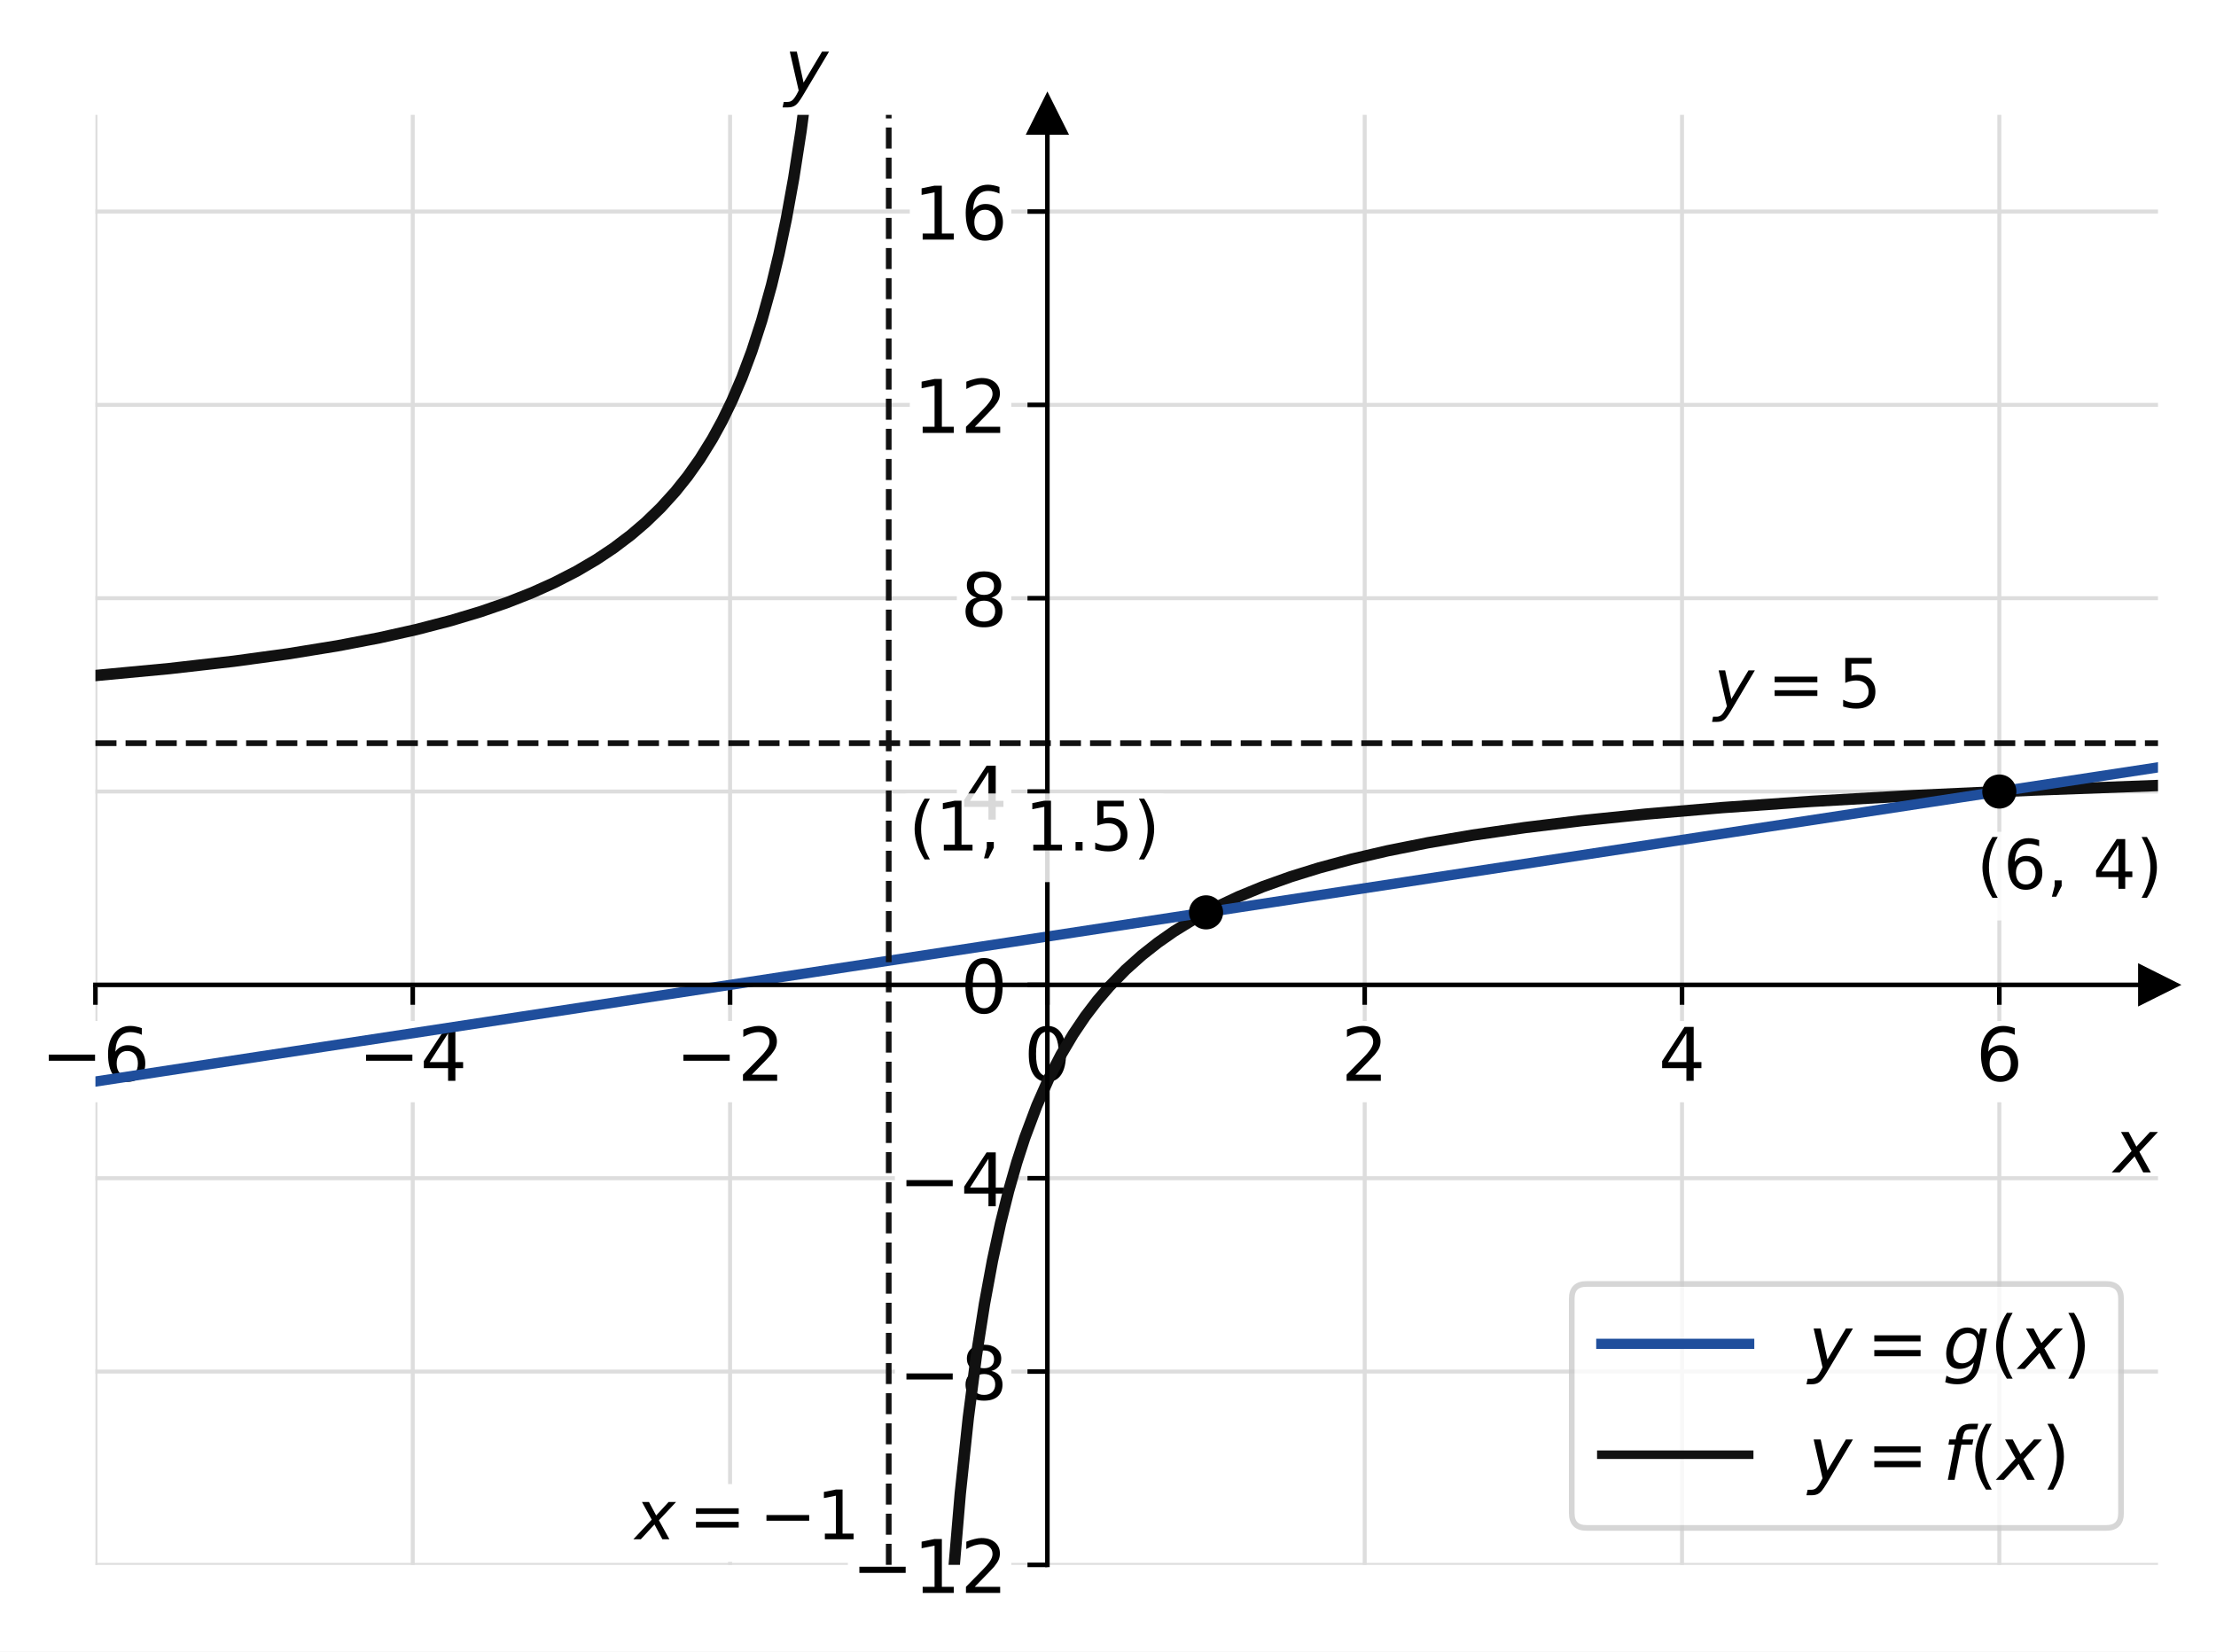
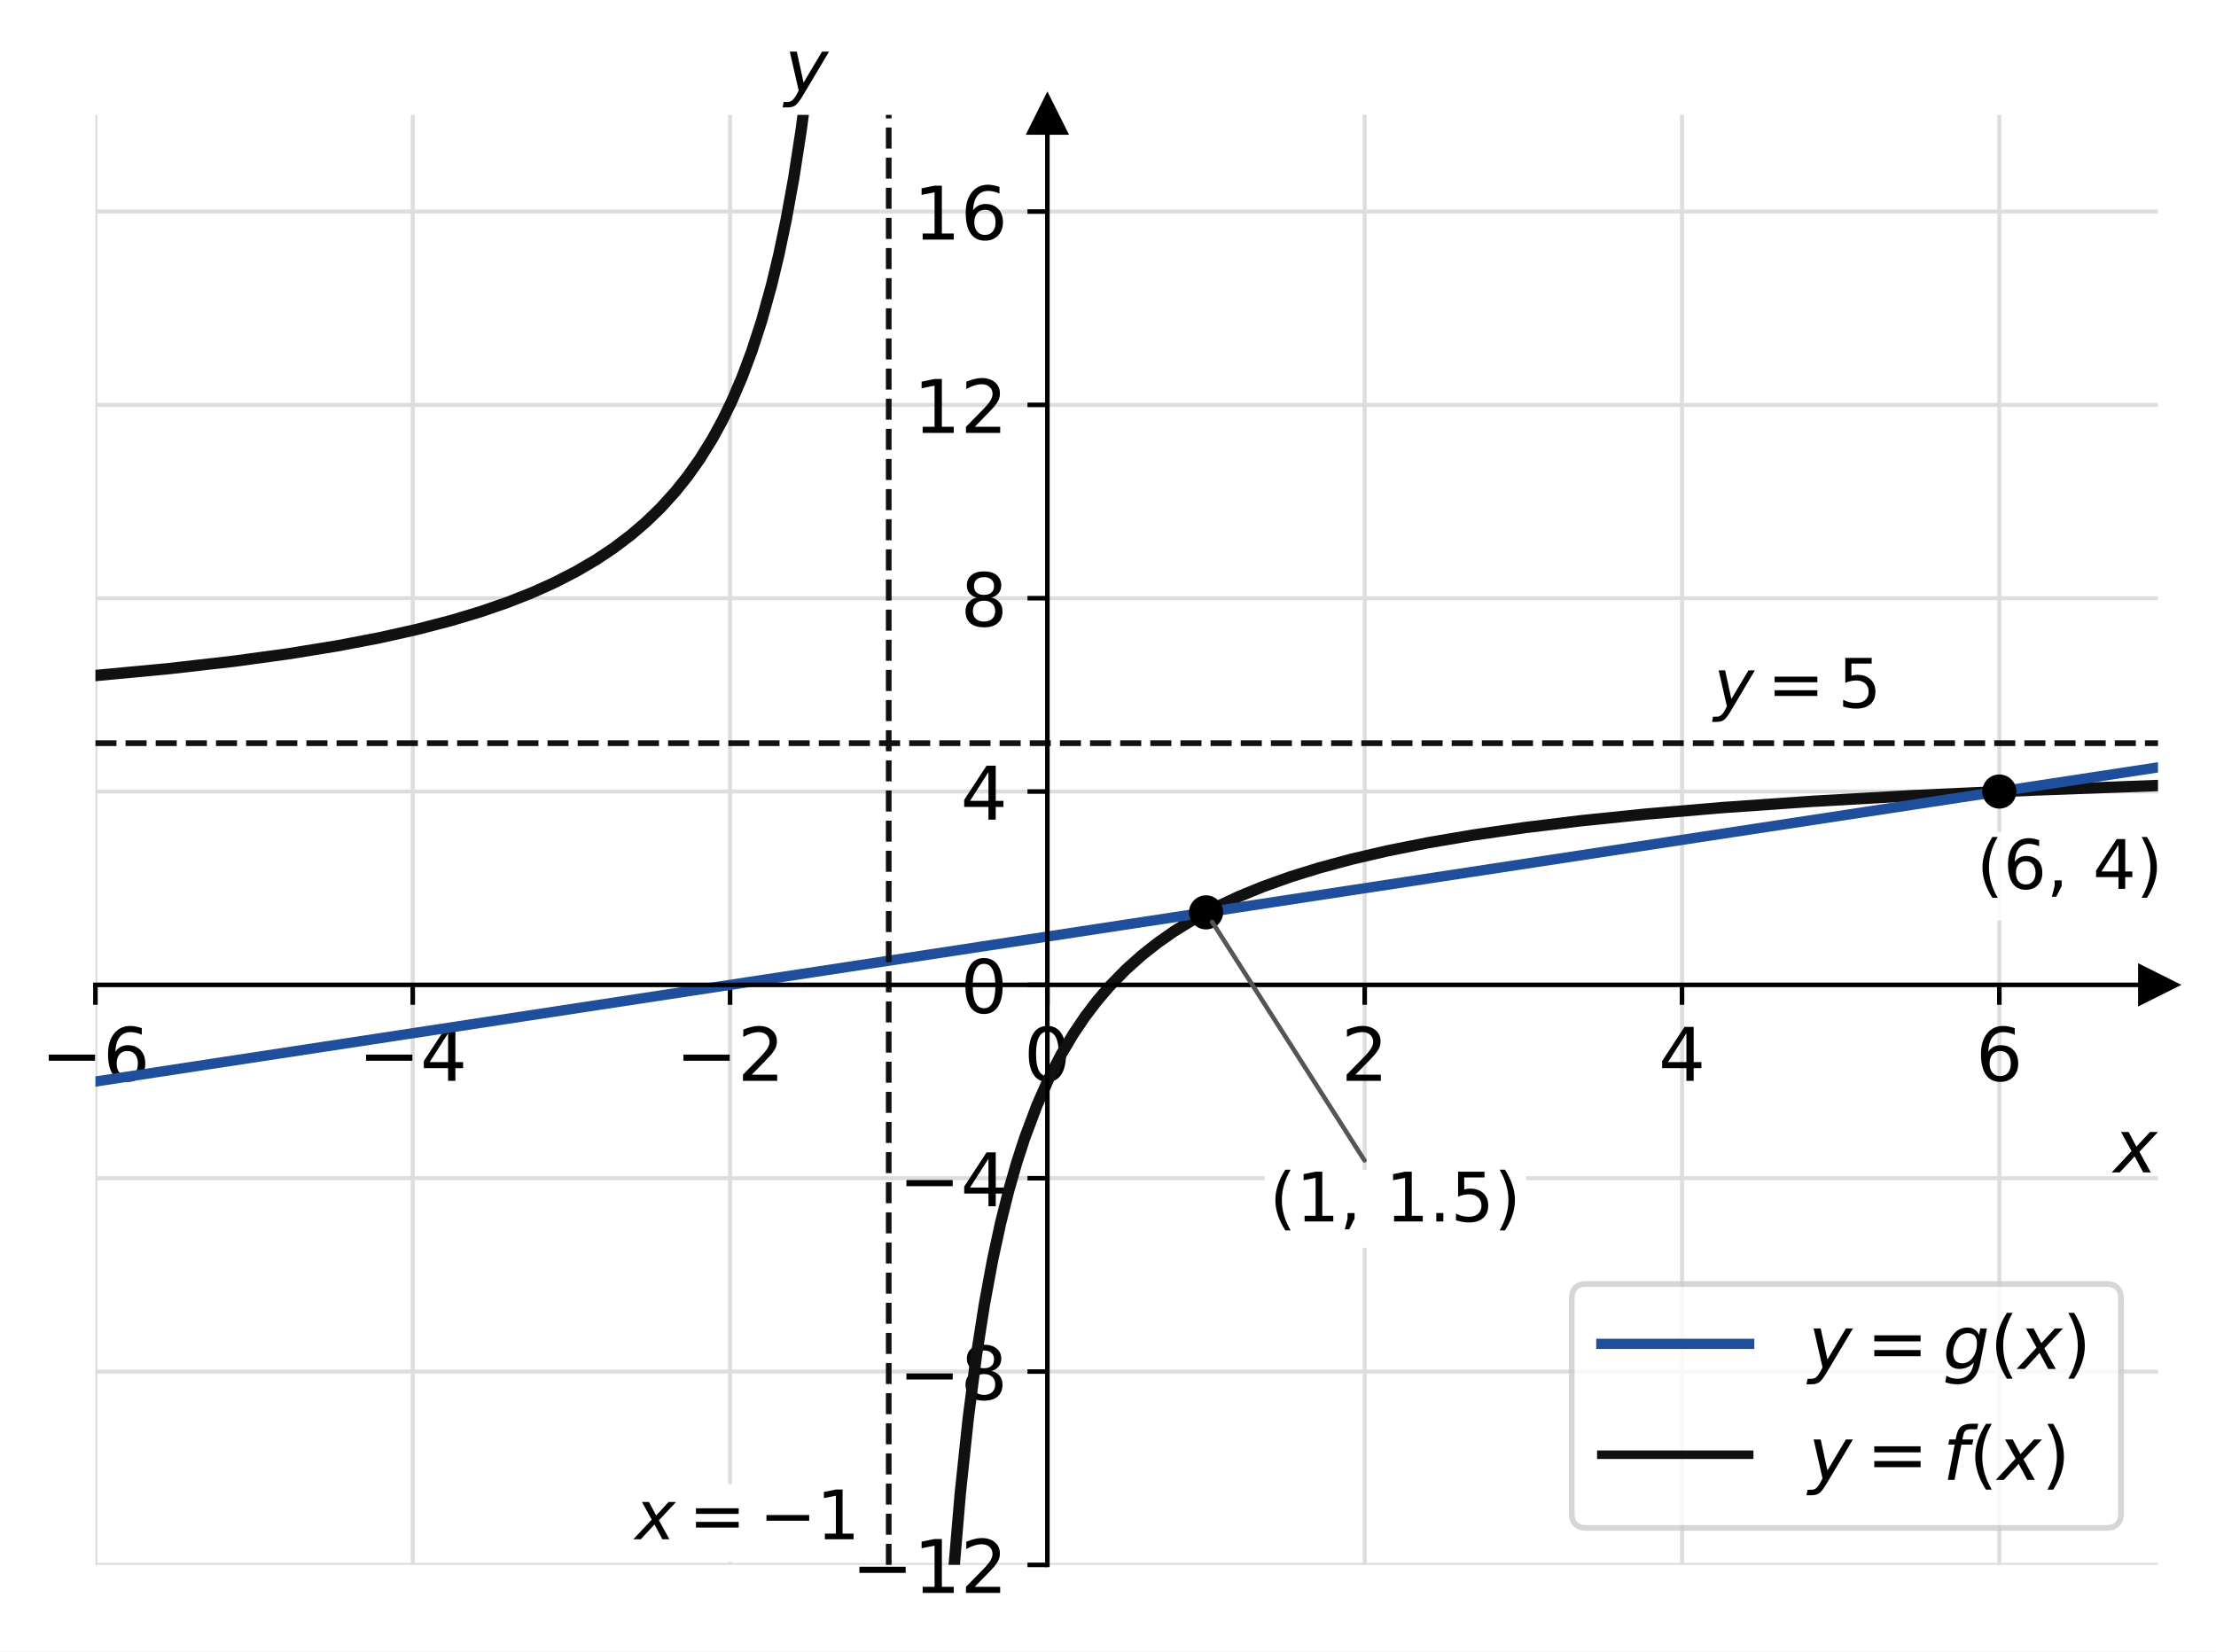
<svg xmlns="http://www.w3.org/2000/svg" xmlns:xlink="http://www.w3.org/1999/xlink" width="389.682pt" height="290.486pt" viewBox="0 0 389.682 290.486" version="1.1">
  <defs>
    <style type="text/css">*{stroke-linejoin: round; stroke-linecap: butt}</style>
  </defs>
  <g id="figure_1">
    <g id="patch_1">
      <path d="M 0 290.486  L 389.682 290.486  L 389.682 0  L 0 0  z " style="fill: #ffffff" />
    </g>
    <g id="axes_1">
      <g id="patch_2">
        <path d="M 16.782 275.224  L 379.482 275.224  L 379.482 20.2  L 16.782 20.2  z " style="fill: #ffffff" />
      </g>
      <g id="matplotlib.axis_1">
        <g id="xtick_1">
          <g id="line2d_1">
-             <path d="M 16.782 275.224  L 16.782 20.2  " clip-path="url(#p504bb1acca)" style="fill: none; stroke: #dddddd; stroke-width: 0.7; stroke-linecap: square" />
+             <path d="M 16.782 275.224  L 16.782 20.2  " clip-path="url(#pdc23d63848)" style="fill: none; stroke: #dddddd; stroke-width: 0.7; stroke-linecap: square" />
          </g>
          <g id="line2d_2">
            <defs>
-               <path id="m96ff37d368" d="M 0 0  L 0 3.5  " style="stroke: #000000; stroke-width: 0.8" />
+               <path id="me82eeecbba" d="M 0 0  L 0 3.5  " style="stroke: #000000; stroke-width: 0.8" />
            </defs>
            <g>
-               <use xlink:href="#m96ff37d368" x="16.782" y="173.214" style="stroke: #000000; stroke-width: 0.8" />
+               <use xlink:href="#me82eeecbba" x="16.782" y="173.214" style="stroke: #000000; stroke-width: 0.8" />
            </g>
          </g>
          <g id="text_1">
-             <g id="patch_3">
-               <path d="M 6.55 193.864  L 27.015 193.864  L 27.015 179.564  L 6.55 179.564  z " style="fill: #ffffff" />
-             </g>
            <text style="font-size: 13px; font-family: 'DejaVu Sans'; text-anchor: middle" x="16.782" y="190.091" transform="rotate(-0 16.78242 190.0914)">−6</text>
          </g>
        </g>
        <g id="xtick_2">
          <g id="line2d_3">
-             <path d="M 72.582 275.224  L 72.582 20.2  " clip-path="url(#p504bb1acca)" style="fill: none; stroke: #dddddd; stroke-width: 0.7; stroke-linecap: square" />
+             <path d="M 72.582 275.224  L 72.582 20.2  " clip-path="url(#pdc23d63848)" style="fill: none; stroke: #dddddd; stroke-width: 0.7; stroke-linecap: square" />
          </g>
          <g id="line2d_4">
            <g>
-               <use xlink:href="#m96ff37d368" x="72.582" y="173.214" style="stroke: #000000; stroke-width: 0.8" />
+               <use xlink:href="#me82eeecbba" x="72.582" y="173.214" style="stroke: #000000; stroke-width: 0.8" />
            </g>
          </g>
          <g id="text_2">
-             <g id="patch_4">
-               <path d="M 62.35 193.864  L 82.815 193.864  L 82.815 179.564  L 62.35 179.564  z " style="fill: #ffffff" />
-             </g>
            <text style="font-size: 13px; font-family: 'DejaVu Sans'; text-anchor: middle" x="72.582" y="190.091" transform="rotate(-0 72.58242 190.0914)">−4</text>
          </g>
        </g>
        <g id="xtick_3">
          <g id="line2d_5">
-             <path d="M 128.382 275.224  L 128.382 20.2  " clip-path="url(#p504bb1acca)" style="fill: none; stroke: #dddddd; stroke-width: 0.7; stroke-linecap: square" />
+             <path d="M 128.382 275.224  L 128.382 20.2  " clip-path="url(#pdc23d63848)" style="fill: none; stroke: #dddddd; stroke-width: 0.7; stroke-linecap: square" />
          </g>
          <g id="line2d_6">
            <g>
-               <use xlink:href="#m96ff37d368" x="128.382" y="173.214" style="stroke: #000000; stroke-width: 0.8" />
+               <use xlink:href="#me82eeecbba" x="128.382" y="173.214" style="stroke: #000000; stroke-width: 0.8" />
            </g>
          </g>
          <g id="text_3">
-             <g id="patch_5">
-               <path d="M 118.15 193.864  L 138.615 193.864  L 138.615 179.564  L 118.15 179.564  z " style="fill: #ffffff" />
-             </g>
            <text style="font-size: 13px; font-family: 'DejaVu Sans'; text-anchor: middle" x="128.382" y="190.091" transform="rotate(-0 128.3824 190.0914)">−2</text>
          </g>
        </g>
        <g id="xtick_4">
          <g id="line2d_7">
-             <path d="M 184.182 275.224  L 184.182 20.2  " clip-path="url(#p504bb1acca)" style="fill: none; stroke: #dddddd; stroke-width: 0.7; stroke-linecap: square" />
+             <path d="M 184.182 275.224  L 184.182 20.2  " clip-path="url(#pdc23d63848)" style="fill: none; stroke: #dddddd; stroke-width: 0.7; stroke-linecap: square" />
          </g>
          <g id="line2d_8">
            <g>
-               <use xlink:href="#m96ff37d368" x="184.182" y="173.214" style="stroke: #000000; stroke-width: 0.8" />
+               <use xlink:href="#me82eeecbba" x="184.182" y="173.214" style="stroke: #000000; stroke-width: 0.8" />
            </g>
          </g>
          <g id="text_4">
-             <g id="patch_6">
-               <path d="M 179.397 193.864  L 188.968 193.864  L 188.968 179.564  L 179.397 179.564  z " style="fill: #ffffff" />
-             </g>
            <text style="font-size: 13px; font-family: 'DejaVu Sans'; text-anchor: middle" x="184.182" y="190.091" transform="rotate(-0 184.1824 190.0914)">0</text>
          </g>
        </g>
        <g id="xtick_5">
          <g id="line2d_9">
-             <path d="M 239.982 275.224  L 239.982 20.2  " clip-path="url(#p504bb1acca)" style="fill: none; stroke: #dddddd; stroke-width: 0.7; stroke-linecap: square" />
+             <path d="M 239.982 275.224  L 239.982 20.2  " clip-path="url(#pdc23d63848)" style="fill: none; stroke: #dddddd; stroke-width: 0.7; stroke-linecap: square" />
          </g>
          <g id="line2d_10">
            <g>
-               <use xlink:href="#m96ff37d368" x="239.982" y="173.214" style="stroke: #000000; stroke-width: 0.8" />
+               <use xlink:href="#me82eeecbba" x="239.982" y="173.214" style="stroke: #000000; stroke-width: 0.8" />
            </g>
          </g>
          <g id="text_5">
-             <g id="patch_7">
-               <path d="M 235.197 193.864  L 244.768 193.864  L 244.768 179.564  L 235.197 179.564  z " style="fill: #ffffff" />
-             </g>
            <text style="font-size: 13px; font-family: 'DejaVu Sans'; text-anchor: middle" x="239.982" y="190.091" transform="rotate(-0 239.9824 190.0914)">2</text>
          </g>
        </g>
        <g id="xtick_6">
          <g id="line2d_11">
-             <path d="M 295.782 275.224  L 295.782 20.2  " clip-path="url(#p504bb1acca)" style="fill: none; stroke: #dddddd; stroke-width: 0.7; stroke-linecap: square" />
+             <path d="M 295.782 275.224  L 295.782 20.2  " clip-path="url(#pdc23d63848)" style="fill: none; stroke: #dddddd; stroke-width: 0.7; stroke-linecap: square" />
          </g>
          <g id="line2d_12">
            <g>
-               <use xlink:href="#m96ff37d368" x="295.782" y="173.214" style="stroke: #000000; stroke-width: 0.8" />
+               <use xlink:href="#me82eeecbba" x="295.782" y="173.214" style="stroke: #000000; stroke-width: 0.8" />
            </g>
          </g>
          <g id="text_6">
-             <g id="patch_8">
-               <path d="M 290.997 193.864  L 300.568 193.864  L 300.568 179.564  L 290.997 179.564  z " style="fill: #ffffff" />
-             </g>
            <text style="font-size: 13px; font-family: 'DejaVu Sans'; text-anchor: middle" x="295.782" y="190.091" transform="rotate(-0 295.7824 190.0914)">4</text>
          </g>
        </g>
        <g id="xtick_7">
          <g id="line2d_13">
-             <path d="M 351.582 275.224  L 351.582 20.2  " clip-path="url(#p504bb1acca)" style="fill: none; stroke: #dddddd; stroke-width: 0.7; stroke-linecap: square" />
+             <path d="M 351.582 275.224  L 351.582 20.2  " clip-path="url(#pdc23d63848)" style="fill: none; stroke: #dddddd; stroke-width: 0.7; stroke-linecap: square" />
          </g>
          <g id="line2d_14">
            <g>
-               <use xlink:href="#m96ff37d368" x="351.582" y="173.214" style="stroke: #000000; stroke-width: 0.8" />
+               <use xlink:href="#me82eeecbba" x="351.582" y="173.214" style="stroke: #000000; stroke-width: 0.8" />
            </g>
          </g>
          <g id="text_7">
-             <g id="patch_9">
-               <path d="M 346.797 193.864  L 356.368 193.864  L 356.368 179.564  L 346.797 179.564  z " style="fill: #ffffff" />
-             </g>
            <text style="font-size: 13px; font-family: 'DejaVu Sans'; text-anchor: middle" x="351.582" y="190.091" transform="rotate(-0 351.5824 190.0914)">6</text>
          </g>
        </g>
        <g id="text_8">
          <g transform="translate(371.6824 207.0914)">
            <text>
              <tspan x="0" y="-0.891" style="font-style: oblique; font-size: 13px; font-family: 'DejaVu Sans'">x</tspan>
            </text>
          </g>
        </g>
      </g>
      <g id="matplotlib.axis_2">
        <g id="ytick_1">
          <g id="line2d_15">
-             <path d="M 16.782 275.224  L 379.482 275.224  " clip-path="url(#p504bb1acca)" style="fill: none; stroke: #dddddd; stroke-width: 0.7; stroke-linecap: square" />
+             <path d="M 16.782 275.224  L 379.482 275.224  " clip-path="url(#pdc23d63848)" style="fill: none; stroke: #dddddd; stroke-width: 0.7; stroke-linecap: square" />
          </g>
          <g id="line2d_16">
            <defs>
-               <path id="m1b34403a62" d="M 0 0  L -3.5 0  " style="stroke: #000000; stroke-width: 0.8" />
+               <path id="m453c15512a" d="M 0 0  L -3.5 0  " style="stroke: #000000; stroke-width: 0.8" />
            </defs>
            <g>
-               <use xlink:href="#m1b34403a62" x="184.182" y="275.224" style="stroke: #000000; stroke-width: 0.8" />
+               <use xlink:href="#m453c15512a" x="184.182" y="275.224" style="stroke: #000000; stroke-width: 0.8" />
            </g>
          </g>
          <g id="text_9">
-             <g id="patch_10">
-               <path d="M 149.096 283.936  L 177.832 283.936  L 177.832 269.636  L 149.096 269.636  z " style="fill: #ffffff" />
-             </g>
            <text style="font-size: 13px; font-family: 'DejaVu Sans'; text-anchor: end" x="177.182" y="280.162" transform="rotate(-0 177.1824 280.1625)">−12</text>
          </g>
        </g>
        <g id="ytick_2">
          <g id="line2d_17">
-             <path d="M 16.782 241.221  L 379.482 241.221  " clip-path="url(#p504bb1acca)" style="fill: none; stroke: #dddddd; stroke-width: 0.7; stroke-linecap: square" />
+             <path d="M 16.782 241.221  L 379.482 241.221  " clip-path="url(#pdc23d63848)" style="fill: none; stroke: #dddddd; stroke-width: 0.7; stroke-linecap: square" />
          </g>
          <g id="line2d_18">
            <g>
-               <use xlink:href="#m1b34403a62" x="184.182" y="241.221" style="stroke: #000000; stroke-width: 0.8" />
+               <use xlink:href="#m453c15512a" x="184.182" y="241.221" style="stroke: #000000; stroke-width: 0.8" />
            </g>
          </g>
          <g id="text_10">
-             <g id="patch_11">
-               <path d="M 157.368 249.932  L 177.832 249.932  L 177.832 235.632  L 157.368 235.632  z " style="fill: #ffffff" />
-             </g>
            <text style="font-size: 13px; font-family: 'DejaVu Sans'; text-anchor: end" x="177.182" y="246.159" transform="rotate(-0 177.1824 246.1593)">−8</text>
          </g>
        </g>
        <g id="ytick_3">
          <g id="line2d_19">
-             <path d="M 16.782 207.218  L 379.482 207.218  " clip-path="url(#p504bb1acca)" style="fill: none; stroke: #dddddd; stroke-width: 0.7; stroke-linecap: square" />
+             <path d="M 16.782 207.218  L 379.482 207.218  " clip-path="url(#pdc23d63848)" style="fill: none; stroke: #dddddd; stroke-width: 0.7; stroke-linecap: square" />
          </g>
          <g id="line2d_20">
            <g>
-               <use xlink:href="#m1b34403a62" x="184.182" y="207.218" style="stroke: #000000; stroke-width: 0.8" />
+               <use xlink:href="#m453c15512a" x="184.182" y="207.218" style="stroke: #000000; stroke-width: 0.8" />
            </g>
          </g>
          <g id="text_11">
-             <g id="patch_12">
-               <path d="M 157.368 215.929  L 177.832 215.929  L 177.832 201.629  L 157.368 201.629  z " style="fill: #ffffff" />
-             </g>
            <text style="font-size: 13px; font-family: 'DejaVu Sans'; text-anchor: end" x="177.182" y="212.156" transform="rotate(-0 177.1824 212.1561)">−4</text>
          </g>
        </g>
        <g id="ytick_4">
          <g id="line2d_21">
-             <path d="M 16.782 173.214  L 379.482 173.214  " clip-path="url(#p504bb1acca)" style="fill: none; stroke: #dddddd; stroke-width: 0.7; stroke-linecap: square" />
+             <path d="M 16.782 173.214  L 379.482 173.214  " clip-path="url(#pdc23d63848)" style="fill: none; stroke: #dddddd; stroke-width: 0.7; stroke-linecap: square" />
          </g>
          <g id="line2d_22">
            <g>
-               <use xlink:href="#m1b34403a62" x="184.182" y="173.214" style="stroke: #000000; stroke-width: 0.8" />
+               <use xlink:href="#m453c15512a" x="184.182" y="173.214" style="stroke: #000000; stroke-width: 0.8" />
            </g>
          </g>
          <g id="text_12">
-             <g id="patch_13">
-               <path d="M 168.261 181.926  L 177.832 181.926  L 177.832 167.626  L 168.261 167.626  z " style="fill: #ffffff" />
-             </g>
            <text style="font-size: 13px; font-family: 'DejaVu Sans'; text-anchor: end" x="177.182" y="178.153" transform="rotate(-0 177.1824 178.1529)">0</text>
          </g>
        </g>
        <g id="ytick_5">
          <g id="line2d_23">
-             <path d="M 16.782 139.211  L 379.482 139.211  " clip-path="url(#p504bb1acca)" style="fill: none; stroke: #dddddd; stroke-width: 0.7; stroke-linecap: square" />
+             <path d="M 16.782 139.211  L 379.482 139.211  " clip-path="url(#pdc23d63848)" style="fill: none; stroke: #dddddd; stroke-width: 0.7; stroke-linecap: square" />
          </g>
          <g id="line2d_24">
            <g>
-               <use xlink:href="#m1b34403a62" x="184.182" y="139.211" style="stroke: #000000; stroke-width: 0.8" />
+               <use xlink:href="#m453c15512a" x="184.182" y="139.211" style="stroke: #000000; stroke-width: 0.8" />
            </g>
          </g>
          <g id="text_13">
-             <g id="patch_14">
-               <path d="M 168.261 147.923  L 177.832 147.923  L 177.832 133.623  L 168.261 133.623  z " style="fill: #ffffff" />
-             </g>
            <text style="font-size: 13px; font-family: 'DejaVu Sans'; text-anchor: end" x="177.182" y="144.15" transform="rotate(-0 177.1824 144.1497)">4</text>
          </g>
        </g>
        <g id="ytick_6">
          <g id="line2d_25">
-             <path d="M 16.782 105.208  L 379.482 105.208  " clip-path="url(#p504bb1acca)" style="fill: none; stroke: #dddddd; stroke-width: 0.7; stroke-linecap: square" />
+             <path d="M 16.782 105.208  L 379.482 105.208  " clip-path="url(#pdc23d63848)" style="fill: none; stroke: #dddddd; stroke-width: 0.7; stroke-linecap: square" />
          </g>
          <g id="line2d_26">
            <g>
-               <use xlink:href="#m1b34403a62" x="184.182" y="105.208" style="stroke: #000000; stroke-width: 0.8" />
+               <use xlink:href="#m453c15512a" x="184.182" y="105.208" style="stroke: #000000; stroke-width: 0.8" />
            </g>
          </g>
          <g id="text_14">
-             <g id="patch_15">
-               <path d="M 168.261 113.92  L 177.832 113.92  L 177.832 99.62  L 168.261 99.62  z " style="fill: #ffffff" />
-             </g>
            <text style="font-size: 13px; font-family: 'DejaVu Sans'; text-anchor: end" x="177.182" y="110.146" transform="rotate(-0 177.1824 110.1465)">8</text>
          </g>
        </g>
        <g id="ytick_7">
          <g id="line2d_27">
-             <path d="M 16.782 71.205  L 379.482 71.205  " clip-path="url(#p504bb1acca)" style="fill: none; stroke: #dddddd; stroke-width: 0.7; stroke-linecap: square" />
+             <path d="M 16.782 71.205  L 379.482 71.205  " clip-path="url(#pdc23d63848)" style="fill: none; stroke: #dddddd; stroke-width: 0.7; stroke-linecap: square" />
          </g>
          <g id="line2d_28">
            <g>
-               <use xlink:href="#m1b34403a62" x="184.182" y="71.205" style="stroke: #000000; stroke-width: 0.8" />
+               <use xlink:href="#m453c15512a" x="184.182" y="71.205" style="stroke: #000000; stroke-width: 0.8" />
            </g>
          </g>
          <g id="text_15">
-             <g id="patch_16">
-               <path d="M 159.99 79.916  L 177.832 79.916  L 177.832 65.616  L 159.99 65.616  z " style="fill: #ffffff" />
-             </g>
            <text style="font-size: 13px; font-family: 'DejaVu Sans'; text-anchor: end" x="177.182" y="76.143" transform="rotate(-0 177.1824 76.14328)">12</text>
          </g>
        </g>
        <g id="ytick_8">
          <g id="line2d_29">
-             <path d="M 16.782 37.202  L 379.482 37.202  " clip-path="url(#p504bb1acca)" style="fill: none; stroke: #dddddd; stroke-width: 0.7; stroke-linecap: square" />
+             <path d="M 16.782 37.202  L 379.482 37.202  " clip-path="url(#pdc23d63848)" style="fill: none; stroke: #dddddd; stroke-width: 0.7; stroke-linecap: square" />
          </g>
          <g id="line2d_30">
            <g>
-               <use xlink:href="#m1b34403a62" x="184.182" y="37.202" style="stroke: #000000; stroke-width: 0.8" />
+               <use xlink:href="#m453c15512a" x="184.182" y="37.202" style="stroke: #000000; stroke-width: 0.8" />
            </g>
          </g>
          <g id="text_16">
-             <g id="patch_17">
-               <path d="M 159.99 45.913  L 177.832 45.913  L 177.832 31.613  L 159.99 31.613  z " style="fill: #ffffff" />
-             </g>
            <text style="font-size: 13px; font-family: 'DejaVu Sans'; text-anchor: end" x="177.182" y="42.14" transform="rotate(-0 177.1824 42.14008)">16</text>
          </g>
        </g>
        <g id="text_17">
          <g transform="translate(137.9463 17.07695)">
            <text>
              <tspan x="0" y="-0.891" style="font-style: oblique; font-size: 13px; font-family: 'DejaVu Sans'">y</tspan>
            </text>
          </g>
        </g>
      </g>
      <g id="line2d_31">
        <defs>
-           <path id="me681f12c7d" d="M 3 0  L -3 -3  L -3 3  z " style="stroke: #000000; stroke-linejoin: miter" />
+           <path id="m83de24d3dc" d="M 3 0  L -3 -3  L -3 3  z " style="stroke: #000000; stroke-linejoin: miter" />
        </defs>
        <g>
-           <use xlink:href="#me681f12c7d" x="379.482" y="173.214" style="stroke: #000000; stroke-linejoin: miter" />
+           <use xlink:href="#m83de24d3dc" x="379.482" y="173.214" style="stroke: #000000; stroke-linejoin: miter" />
        </g>
      </g>
      <g id="line2d_32">
        <defs>
-           <path id="me4bfb3b479" d="M 0 -3  L -3 3  L 3 3  z " style="stroke: #000000; stroke-linejoin: miter" />
+           <path id="m1e2a34a0df" d="M 0 -3  L -3 3  L 3 3  z " style="stroke: #000000; stroke-linejoin: miter" />
        </defs>
        <g>
-           <use xlink:href="#me4bfb3b479" x="184.182" y="20.2" style="stroke: #000000; stroke-linejoin: miter" />
+           <use xlink:href="#m1e2a34a0df" x="184.182" y="20.2" style="stroke: #000000; stroke-linejoin: miter" />
        </g>
      </g>
      <g id="line2d_33">
-         <path d="M 16.782 118.809  L 29.799 117.584  L 41.081 116.299  L 50.626 114.997  L 59.304 113.591  L 66.68 112.182  L 73.189 110.73  L 79.263 109.155  L 84.47 107.592  L 89.243 105.946  L 93.582 104.232  L 97.487 102.473  L 101.392 100.464  L 104.863 98.423  L 107.901 96.396  L 110.938 94.097  L 113.541 91.867  L 116.145 89.348  L 118.748 86.479  L 120.918 83.765  L 123.087 80.697  L 125.257 77.2  L 126.992 74.029  L 128.728 70.459  L 130.463 66.409  L 132.199 61.775  L 133.934 56.422  L 135.67 50.166  L 136.972 44.737  L 138.273 38.523  L 139.575 31.341  L 140.877 22.944  L 142.178 12.998  L 143.48 1.03  L 143.674 -1  L 143.674 -1  " clip-path="url(#p504bb1acca)" style="fill: none; stroke: #111111; stroke-width: 2; stroke-linecap: square" />
+         <path d="M 16.782 118.809  L 29.799 117.584  L 41.081 116.299  L 50.626 114.997  L 59.304 113.591  L 66.68 112.182  L 73.189 110.73  L 79.263 109.155  L 84.47 107.592  L 89.243 105.946  L 93.582 104.232  L 97.487 102.473  L 101.392 100.464  L 104.863 98.423  L 107.901 96.396  L 110.938 94.097  L 113.541 91.867  L 116.145 89.348  L 118.748 86.479  L 120.918 83.765  L 123.087 80.697  L 125.257 77.2  L 126.992 74.029  L 128.728 70.459  L 130.463 66.409  L 132.199 61.775  L 133.934 56.422  L 135.67 50.166  L 136.972 44.737  L 138.273 38.523  L 139.575 31.341  L 140.877 22.944  L 142.178 12.998  L 143.48 1.03  L 143.674 -1  L 143.674 -1  " clip-path="url(#pdc23d63848)" style="fill: none; stroke: #111111; stroke-width: 2; stroke-linecap: square" />
      </g>
      <g id="line2d_34">
-         <path d="M 167.442 279.474  L 168.861 262.7  L 170.279 249.325  L 171.697 238.411  L 173.116 229.337  L 174.534 221.672  L 175.952 215.114  L 177.371 209.437  L 178.789 204.476  L 180.207 200.103  L 182.335 194.436  L 184.462 189.625  L 186.59 185.489  L 188.717 181.896  L 190.845 178.745  L 192.972 175.96  L 195.1 173.48  L 197.936 170.567  L 200.773 168.026  L 203.61 165.79  L 206.446 163.806  L 209.992 161.621  L 213.538 159.707  L 217.793 157.701  L 222.048 155.955  L 227.012 154.183  L 231.976 152.644  L 237.65 151.114  L 244.032 149.63  L 251.124 148.215  L 258.925 146.885  L 268.144 145.552  L 278.072 144.342  L 289.419 143.18  L 302.893 142.034  L 318.494 140.945  L 336.223 139.937  L 357.498 138.961  L 379.482 138.149  L 379.482 138.149  " clip-path="url(#p504bb1acca)" style="fill: none; stroke: #111111; stroke-width: 2; stroke-linecap: square" />
+         <path d="M 167.442 279.474  L 168.861 262.7  L 170.279 249.325  L 171.697 238.411  L 173.116 229.337  L 174.534 221.672  L 175.952 215.114  L 177.371 209.437  L 178.789 204.476  L 180.207 200.103  L 182.335 194.436  L 184.462 189.625  L 186.59 185.489  L 188.717 181.896  L 190.845 178.745  L 192.972 175.96  L 195.1 173.48  L 197.936 170.567  L 200.773 168.026  L 203.61 165.79  L 206.446 163.806  L 209.992 161.621  L 213.538 159.707  L 217.793 157.701  L 222.048 155.955  L 227.012 154.183  L 231.976 152.644  L 237.65 151.114  L 244.032 149.63  L 251.124 148.215  L 258.925 146.885  L 268.144 145.552  L 278.072 144.342  L 289.419 143.18  L 302.893 142.034  L 318.494 140.945  L 336.223 139.937  L 357.498 138.961  L 379.482 138.149  L 379.482 138.149  " clip-path="url(#pdc23d63848)" style="fill: none; stroke: #111111; stroke-width: 2; stroke-linecap: square" />
      </g>
      <g id="line2d_35">
-         <path d="M 16.782 190.216  L 57.082 184.077  L 97.382 177.937  L 137.682 171.798  L 177.982 165.658  L 218.282 159.519  L 258.582 153.379  L 298.882 147.24  L 339.182 141.1  L 379.482 134.961  " clip-path="url(#p504bb1acca)" style="fill: none; stroke: #1f4e9c; stroke-width: 1.8; stroke-linecap: square" />
+         <path d="M 16.782 190.216  L 57.082 184.077  L 97.382 177.937  L 137.682 171.798  L 177.982 165.658  L 218.282 159.519  L 258.582 153.379  L 298.882 147.24  L 339.182 141.1  L 379.482 134.961  " clip-path="url(#pdc23d63848)" style="fill: none; stroke: #1f4e9c; stroke-width: 1.8; stroke-linecap: square" />
      </g>
      <g id="line2d_36">
-         <path d="M 156.282 275.224  L 156.282 20.2  " clip-path="url(#p504bb1acca)" style="fill: none; stroke-dasharray: 3.7,1.6; stroke-dashoffset: 0; stroke: #111111" />
+         <path d="M 156.282 275.224  L 156.282 20.2  " clip-path="url(#pdc23d63848)" style="fill: none; stroke-dasharray: 3.7,1.6; stroke-dashoffset: 0; stroke: #111111" />
      </g>
      <g id="line2d_37">
-         <path d="M 16.782 130.71  L 379.482 130.71  " clip-path="url(#p504bb1acca)" style="fill: none; stroke-dasharray: 3.7,1.6; stroke-dashoffset: 0; stroke: #111111" />
+         <path d="M 16.782 130.71  L 379.482 130.71  " clip-path="url(#pdc23d63848)" style="fill: none; stroke-dasharray: 3.7,1.6; stroke-dashoffset: 0; stroke: #111111" />
      </g>
      <g id="line2d_38">
        <defs>
-           <path id="m0852dd1e07" d="M 0 2.5  C 0.663 2.5 1.299 2.237 1.768 1.768  C 2.237 1.299 2.5 0.663 2.5 0  C 2.5 -0.663 2.237 -1.299 1.768 -1.768  C 1.299 -2.237 0.663 -2.5 0 -2.5  C -0.663 -2.5 -1.299 -2.237 -1.768 -1.768  C -2.237 -1.299 -2.5 -0.663 -2.5 0  C -2.5 0.663 -2.237 1.299 -1.768 1.768  C -1.299 2.237 -0.663 2.5 0 2.5  z " style="stroke: #000000" />
+           <path id="md1ba77110e" d="M 0 2.5  C 0.663 2.5 1.299 2.237 1.768 1.768  C 2.237 1.299 2.5 0.663 2.5 0  C 2.5 -0.663 2.237 -1.299 1.768 -1.768  C 1.299 -2.237 0.663 -2.5 0 -2.5  C -0.663 -2.5 -1.299 -2.237 -1.768 -1.768  C -2.237 -1.299 -2.5 -0.663 -2.5 0  C -2.5 0.663 -2.237 1.299 -1.768 1.768  C -1.299 2.237 -0.663 2.5 0 2.5  z " style="stroke: #000000" />
        </defs>
-         <g clip-path="url(#p504bb1acca)">
-           <use xlink:href="#m0852dd1e07" x="212.082" y="160.463" style="stroke: #000000" />
+         <g clip-path="url(#pdc23d63848)">
+           <use xlink:href="#md1ba77110e" x="212.082" y="160.463" style="stroke: #000000" />
        </g>
      </g>
      <g id="line2d_39">
-         <g clip-path="url(#p504bb1acca)">
-           <use xlink:href="#m0852dd1e07" x="351.582" y="139.211" style="stroke: #000000" />
+         <g clip-path="url(#pdc23d63848)">
+           <use xlink:href="#md1ba77110e" x="351.582" y="139.211" style="stroke: #000000" />
        </g>
      </g>
      <g id="line2d_40" />
-       <g id="patch_18">
+       <g id="patch_3">
        <path d="M 184.182 275.224  L 184.182 20.2  " style="fill: none; stroke: #000000; stroke-width: 0.8; stroke-linejoin: miter; stroke-linecap: square" />
      </g>
-       <g id="patch_19">
+       <g id="patch_4">
        <path d="M 16.782 173.214  L 379.482 173.214  " style="fill: none; stroke: #000000; stroke-width: 0.8; stroke-linejoin: miter; stroke-linecap: square" />
      </g>
+       <g id="patch_5">
+         <path d="M 239.939 204.078  Q 226.549 183.113 213.159 162.148  " style="fill: none; stroke: #555555; stroke-width: 0.8; stroke-linecap: round" />
+       </g>
      <g id="text_18">
-         <g id="patch_20">
-           <path d="M 159.802 155.146  L 204.082 155.146  Q 205.882 155.146 205.882 153.346  L 205.882 141.343  Q 205.882 139.543 204.082 139.543  L 159.802 139.543  Q 158.002 139.543 158.002 141.343  L 158.002 153.346  Q 158.002 155.146 159.802 155.146  z " style="fill: #ffffff; opacity: 0.85" />
-         </g>
-         <g transform="translate(159.8024 150.4632)">
+         <g id="patch_6">
+           <path d="M 222.402 219.441  L 268.362 219.441  L 268.362 205.758  L 222.402 205.758  z " style="fill: #ffffff" />
+         </g>
+         <g transform="translate(223.2424 215.7184)">
          <text>
            <tspan x="0" y="-0.891" style="font-size: 12px; font-family: 'DejaVu Sans'">(</tspan>
            <tspan x="4.682" y="-0.891" style="font-size: 12px; font-family: 'DejaVu Sans'">1</tspan>
            <tspan x="12.316" y="-0.891" style="font-size: 12px; font-family: 'DejaVu Sans'">,</tspan>
            <tspan x="20.417" y="-0.891" style="font-size: 12px; font-family: 'DejaVu Sans'">1</tspan>
            <tspan x="28.052" y="-0.891" style="font-size: 12px; font-family: 'DejaVu Sans'">.</tspan>
            <tspan x="31.866" y="-0.891" style="font-size: 12px; font-family: 'DejaVu Sans'">5</tspan>
            <tspan x="39.501" y="-0.891" style="font-size: 12px; font-family: 'DejaVu Sans'">)</tspan>
          </text>
        </g>
      </g>
      <g id="text_19">
-         <g id="patch_21">
+         <g id="patch_7">
          <path d="M 347.582 161.894  L 380.342 161.894  Q 382.142 161.894 382.142 160.094  L 382.142 148.091  Q 382.142 146.291 380.342 146.291  L 347.582 146.291  Q 345.782 146.291 345.782 148.091  L 345.782 160.094  Q 345.782 161.894 347.582 161.894  z " style="fill: #ffffff; opacity: 0.85" />
        </g>
        <g transform="translate(347.5824 157.2112)">
          <text>
            <tspan x="0" y="-0.891" style="font-size: 12px; font-family: 'DejaVu Sans'">(</tspan>
            <tspan x="4.682" y="-0.891" style="font-size: 12px; font-family: 'DejaVu Sans'">6</tspan>
            <tspan x="12.316" y="-0.891" style="font-size: 12px; font-family: 'DejaVu Sans'">,</tspan>
            <tspan x="20.417" y="-0.891" style="font-size: 12px; font-family: 'DejaVu Sans'">4</tspan>
            <tspan x="28.052" y="-0.891" style="font-size: 12px; font-family: 'DejaVu Sans'">)</tspan>
          </text>
        </g>
      </g>
      <g id="text_20">
-         <g id="patch_22">
+         <g id="patch_8">
          <path d="M 110.842 274.696  L 152.122 274.696  L 152.122 261.016  L 110.842 261.016  z " style="fill: #ffffff" />
        </g>
        <g transform="translate(111.6824 270.9736)">
          <text>
            <tspan x="0" y="-0.25" style="font-style: oblique; font-size: 12px; font-family: 'DejaVu Sans'">x</tspan>
            <tspan x="9.439" y="-0.25" style="font-size: 12px; font-family: 'DejaVu Sans'">=</tspan>
            <tspan x="21.832" y="-0.25" style="font-size: 12px; font-family: 'DejaVu Sans'">−</tspan>
            <tspan x="31.887" y="-0.25" style="font-size: 12px; font-family: 'DejaVu Sans'">1</tspan>
          </text>
        </g>
      </g>
      <g id="text_21">
-         <g id="patch_23">
+         <g id="patch_9">
          <path d="M 300.522 128.433  L 331.722 128.433  L 331.722 114.753  L 300.522 114.753  z " style="fill: #ffffff" />
        </g>
        <g transform="translate(301.3624 124.7104)">
          <text>
            <tspan x="0" y="-0.25" style="font-style: oblique; font-size: 12px; font-family: 'DejaVu Sans'">y</tspan>
            <tspan x="9.439" y="-0.25" style="font-size: 12px; font-family: 'DejaVu Sans'">=</tspan>
            <tspan x="21.832" y="-0.25" style="font-size: 12px; font-family: 'DejaVu Sans'">5</tspan>
          </text>
        </g>
      </g>
      <g id="legend_1">
-         <g id="patch_24">
+         <g id="patch_10">
          <path d="M 278.992 268.724  L 370.382 268.724  Q 372.982 268.724 372.982 266.124  L 372.982 228.418  Q 372.982 225.818 370.382 225.818  L 278.992 225.818  Q 276.392 225.818 276.392 228.418  L 276.392 266.124  Q 276.392 268.724 278.992 268.724  z " style="fill: #ffffff; opacity: 0.8; stroke: #cccccc; stroke-linejoin: miter" />
        </g>
        <g id="line2d_41">
          <path d="M 281.592 236.348  L 294.592 236.348  L 307.592 236.348  " style="fill: none; stroke: #1f4e9c; stroke-width: 1.8; stroke-linecap: square" />
        </g>
        <g id="text_22">
          <g transform="translate(317.9924 240.8979)">
            <text>
              <tspan x="0" y="-0.141" style="font-style: oblique; font-size: 13px; font-family: 'DejaVu Sans'">y</tspan>
              <tspan x="23.651" y="-0.141" style="font-style: oblique; font-size: 13px; font-family: 'DejaVu Sans'">g</tspan>
              <tspan x="36.975" y="-0.141" style="font-style: oblique; font-size: 13px; font-family: 'DejaVu Sans'">x</tspan>
              <tspan x="10.226" y="-0.141" style="font-size: 13px; font-family: 'DejaVu Sans'">=</tspan>
              <tspan x="31.903" y="-0.141" style="font-size: 13px; font-family: 'DejaVu Sans'">(</tspan>
              <tspan x="44.668" y="-0.141" style="font-size: 13px; font-family: 'DejaVu Sans'">)</tspan>
            </text>
          </g>
        </g>
        <g id="line2d_42">
          <path d="M 281.592 255.851  L 294.592 255.851  L 307.592 255.851  " style="fill: none; stroke: #111111; stroke-width: 1.5; stroke-linecap: square" />
        </g>
        <g id="text_23">
          <g transform="translate(317.9924 260.401)">
            <text>
              <tspan x="0" y="-0.125" style="font-style: oblique; font-size: 13px; font-family: 'DejaVu Sans'">y</tspan>
              <tspan x="23.651" y="-0.125" style="font-style: oblique; font-size: 13px; font-family: 'DejaVu Sans'">f</tspan>
              <tspan x="33.3" y="-0.125" style="font-style: oblique; font-size: 13px; font-family: 'DejaVu Sans'">x</tspan>
              <tspan x="10.226" y="-0.125" style="font-size: 13px; font-family: 'DejaVu Sans'">=</tspan>
              <tspan x="28.228" y="-0.125" style="font-size: 13px; font-family: 'DejaVu Sans'">(</tspan>
              <tspan x="40.993" y="-0.125" style="font-size: 13px; font-family: 'DejaVu Sans'">)</tspan>
            </text>
          </g>
        </g>
      </g>
    </g>
  </g>
  <defs>
-     <clipPath id="p504bb1acca">
+     <clipPath id="pdc23d63848">
      <rect x="16.782" y="20.2" width="362.7" height="255.024" />
    </clipPath>
  </defs>
</svg>
